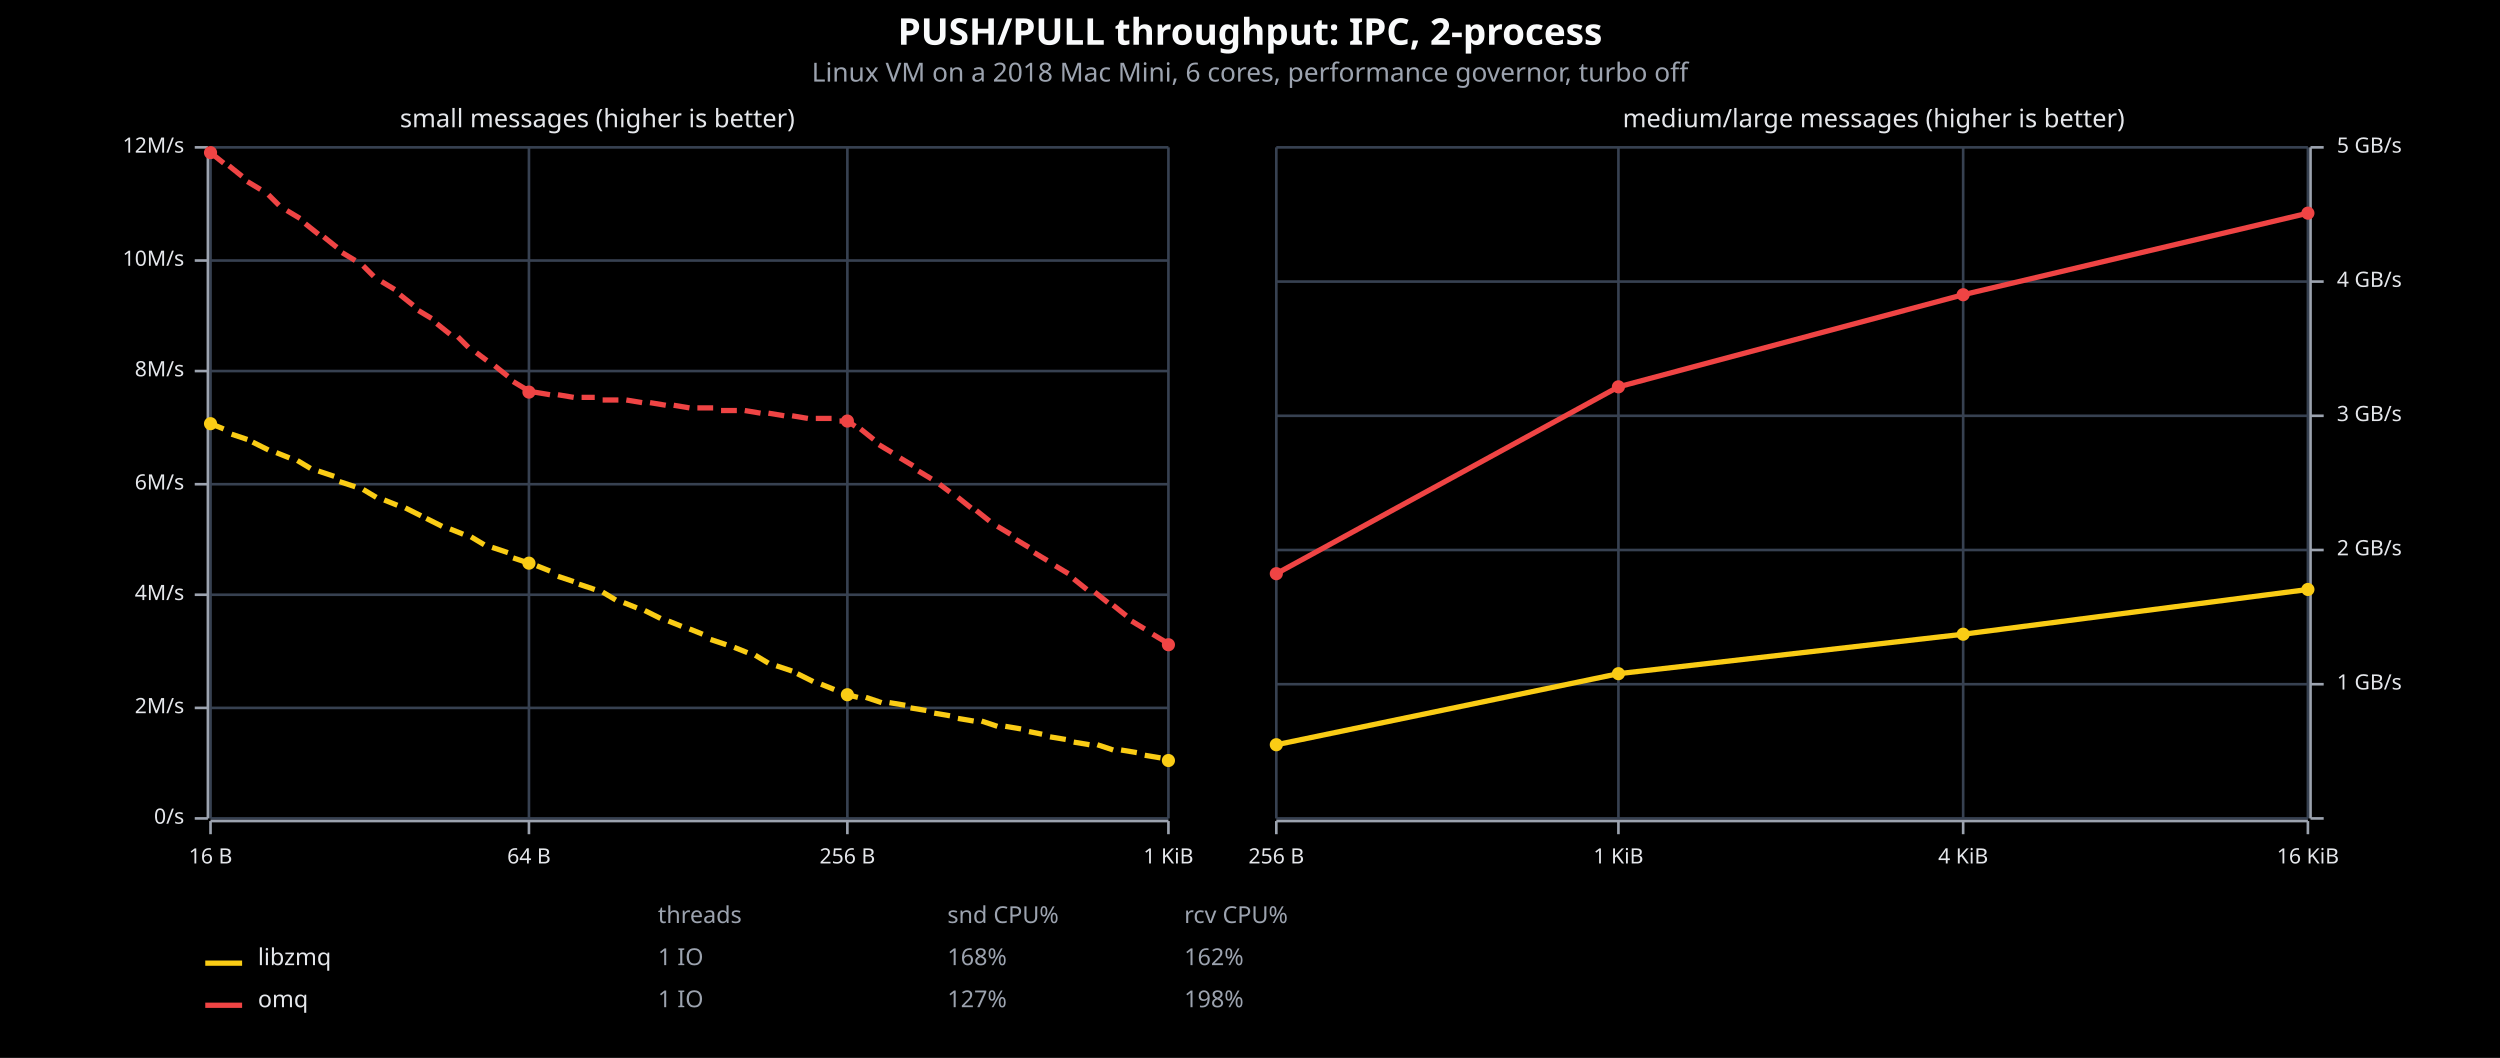
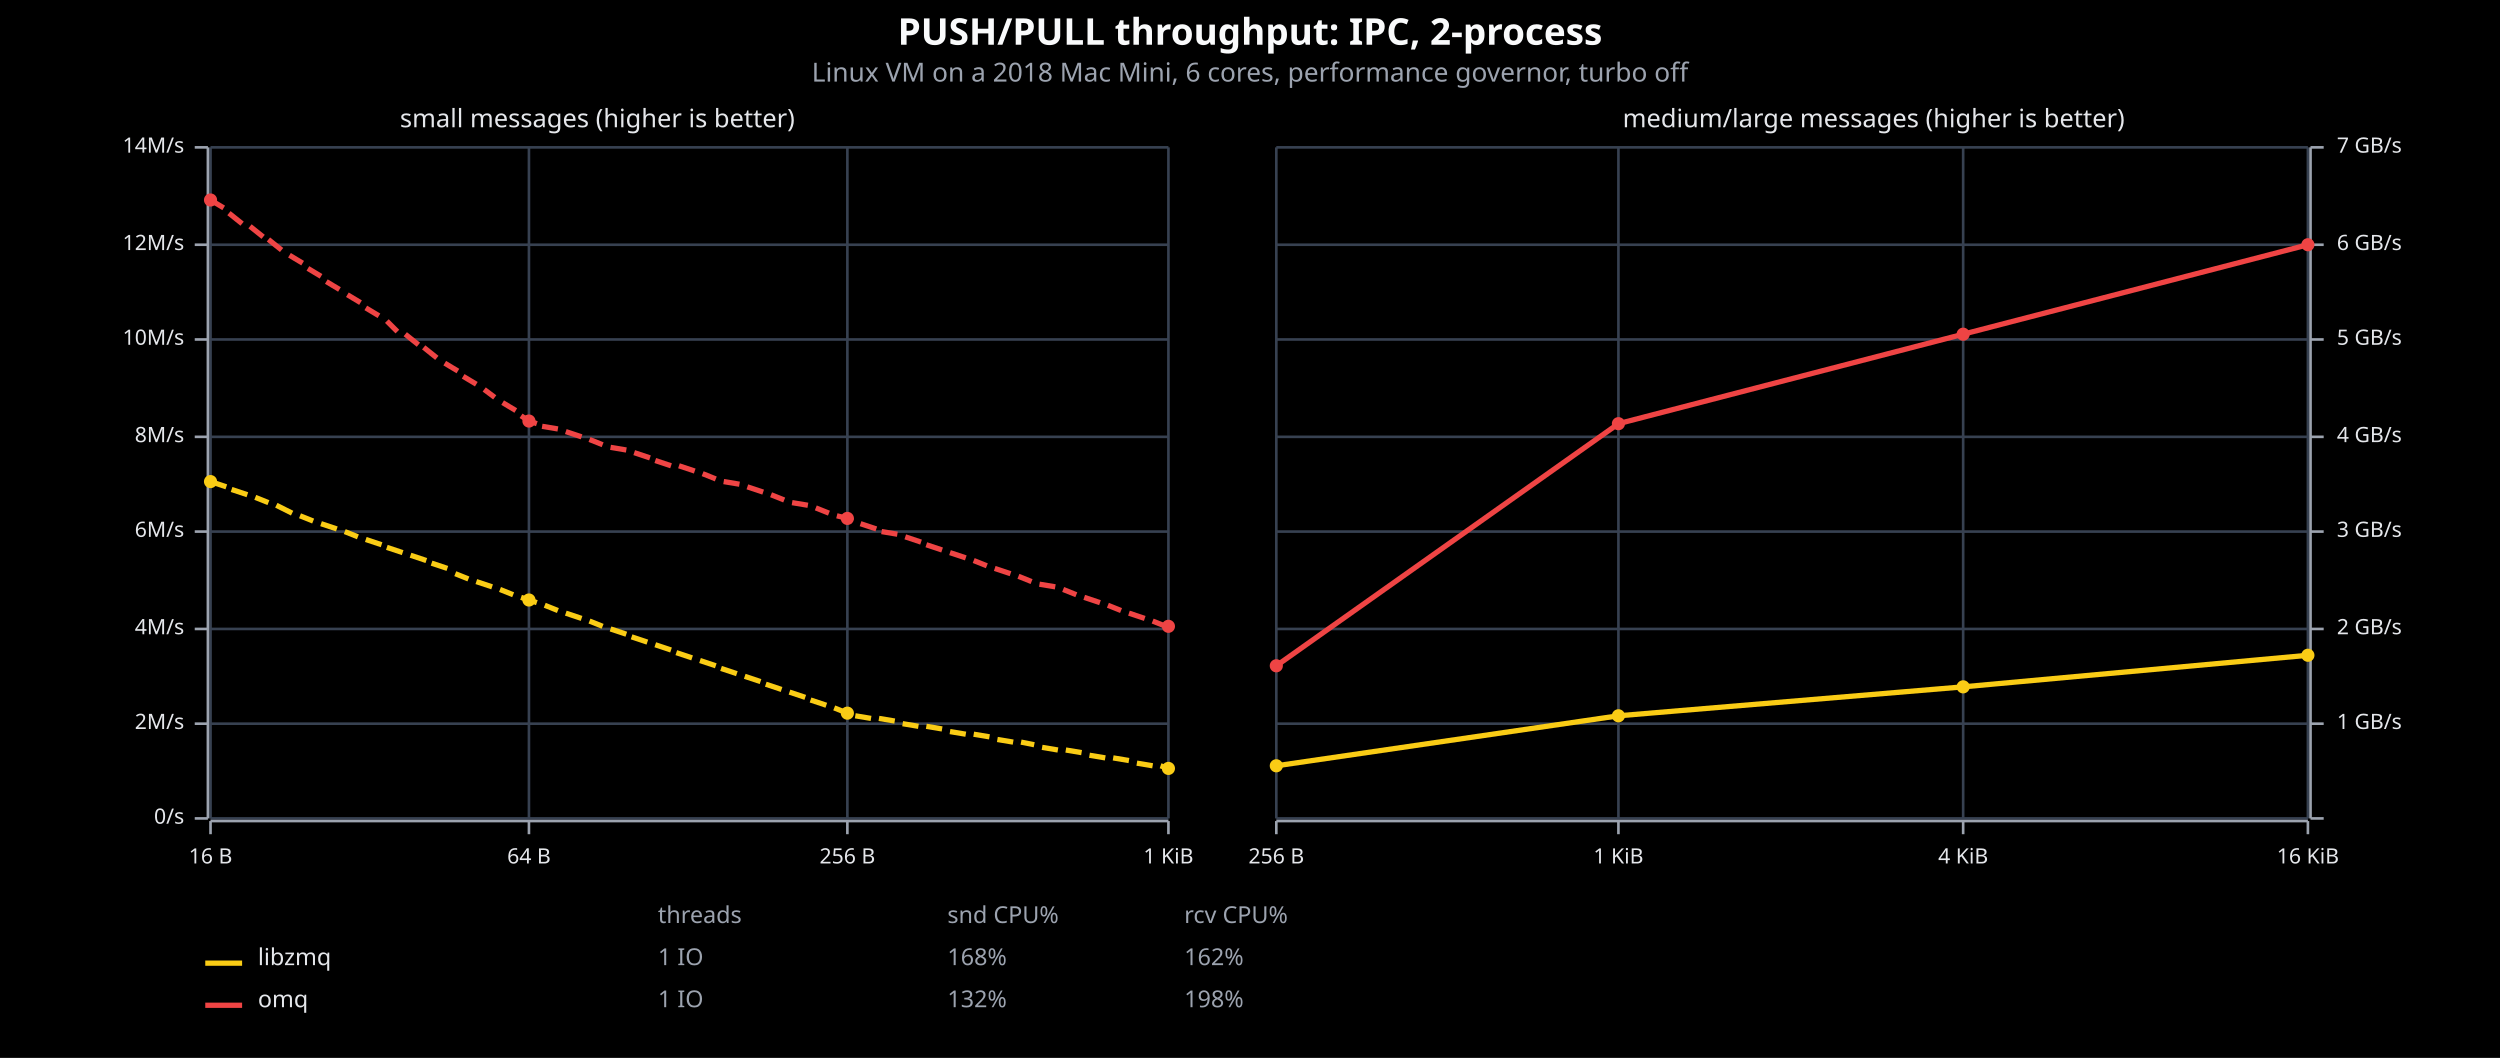
<svg xmlns="http://www.w3.org/2000/svg" viewBox="0 0 950 402" font-family="system-ui, -apple-system, sans-serif">
  <rect x="0" y="0" width="950" height="402" opacity="1" fill="#000000" stroke="none" />
  <text x="475" y="17" text-anchor="middle" font-family="sans-serif" font-size="14" font-weight="bold" fill="#F9FAFB">PUSH/PULL throughput: IPC, 2-process</text>
  <text x="475" y="31" text-anchor="middle" font-family="sans-serif" font-size="10" fill="#9CA3AF">Linux VM on a 2018 Mac Mini, 6 cores, performance governor, turbo off</text>
  <text x="227" y="41" dy="0.76em" text-anchor="middle" font-family="sans-serif" font-size="9.677" opacity="1" fill="#E5E7EB">
small messages (higher is better)
</text>
  <line opacity="1" stroke="#374151" stroke-width="1" x1="80" y1="311" x2="80" y2="56" />
  <line opacity="1" stroke="#374151" stroke-width="1" x1="201" y1="311" x2="201" y2="56" />
  <line opacity="1" stroke="#374151" stroke-width="1" x1="322" y1="311" x2="322" y2="56" />
  <line opacity="1" stroke="#374151" stroke-width="1" x1="444" y1="311" x2="444" y2="56" />
  <line opacity="1" stroke="#374151" stroke-width="1" x1="80" y1="311" x2="444" y2="311" />
-   <line opacity="1" stroke="#374151" stroke-width="1" x1="80" y1="269" x2="444" y2="269" />
-   <line opacity="1" stroke="#374151" stroke-width="1" x1="80" y1="226" x2="444" y2="226" />
-   <line opacity="1" stroke="#374151" stroke-width="1" x1="80" y1="184" x2="444" y2="184" />
-   <line opacity="1" stroke="#374151" stroke-width="1" x1="80" y1="141" x2="444" y2="141" />
-   <line opacity="1" stroke="#374151" stroke-width="1" x1="80" y1="99" x2="444" y2="99" />
+   <line opacity="1" stroke="#374151" stroke-width="1" x1="80" y1="275" x2="444" y2="275" />
+   <line opacity="1" stroke="#374151" stroke-width="1" x1="80" y1="239" x2="444" y2="239" />
+   <line opacity="1" stroke="#374151" stroke-width="1" x1="80" y1="202" x2="444" y2="202" />
+   <line opacity="1" stroke="#374151" stroke-width="1" x1="80" y1="166" x2="444" y2="166" />
+   <line opacity="1" stroke="#374151" stroke-width="1" x1="80" y1="129" x2="444" y2="129" />
+   <line opacity="1" stroke="#374151" stroke-width="1" x1="80" y1="93" x2="444" y2="93" />
  <line opacity="1" stroke="#374151" stroke-width="1" x1="80" y1="56" x2="444" y2="56" />
  <polyline fill="none" opacity="1" stroke="#9CA3AF" stroke-width="1" points="79,56 79,311 " />
  <text x="70" y="311" dy="0.5ex" text-anchor="end" font-family="sans-serif" font-size="8.065" opacity="1" fill="#E5E7EB">
0/s
</text>
  <polyline fill="none" opacity="1" stroke="#9CA3AF" stroke-width="1" points="74,311 79,311 " />
-   <text x="70" y="269" dy="0.5ex" text-anchor="end" font-family="sans-serif" font-size="8.065" opacity="1" fill="#E5E7EB">
+   <text x="70" y="275" dy="0.5ex" text-anchor="end" font-family="sans-serif" font-size="8.065" opacity="1" fill="#E5E7EB">
2M/s
</text>
-   <polyline fill="none" opacity="1" stroke="#9CA3AF" stroke-width="1" points="74,269 79,269 " />
-   <text x="70" y="226" dy="0.5ex" text-anchor="end" font-family="sans-serif" font-size="8.065" opacity="1" fill="#E5E7EB">
+   <polyline fill="none" opacity="1" stroke="#9CA3AF" stroke-width="1" points="74,275 79,275 " />
+   <text x="70" y="239" dy="0.5ex" text-anchor="end" font-family="sans-serif" font-size="8.065" opacity="1" fill="#E5E7EB">
4M/s
</text>
-   <polyline fill="none" opacity="1" stroke="#9CA3AF" stroke-width="1" points="74,226 79,226 " />
-   <text x="70" y="184" dy="0.5ex" text-anchor="end" font-family="sans-serif" font-size="8.065" opacity="1" fill="#E5E7EB">
+   <polyline fill="none" opacity="1" stroke="#9CA3AF" stroke-width="1" points="74,239 79,239 " />
+   <text x="70" y="202" dy="0.5ex" text-anchor="end" font-family="sans-serif" font-size="8.065" opacity="1" fill="#E5E7EB">
6M/s
</text>
-   <polyline fill="none" opacity="1" stroke="#9CA3AF" stroke-width="1" points="74,184 79,184 " />
-   <text x="70" y="141" dy="0.5ex" text-anchor="end" font-family="sans-serif" font-size="8.065" opacity="1" fill="#E5E7EB">
+   <polyline fill="none" opacity="1" stroke="#9CA3AF" stroke-width="1" points="74,202 79,202 " />
+   <text x="70" y="166" dy="0.5ex" text-anchor="end" font-family="sans-serif" font-size="8.065" opacity="1" fill="#E5E7EB">
8M/s
</text>
-   <polyline fill="none" opacity="1" stroke="#9CA3AF" stroke-width="1" points="74,141 79,141 " />
-   <text x="70" y="99" dy="0.5ex" text-anchor="end" font-family="sans-serif" font-size="8.065" opacity="1" fill="#E5E7EB">
+   <polyline fill="none" opacity="1" stroke="#9CA3AF" stroke-width="1" points="74,166 79,166 " />
+   <text x="70" y="129" dy="0.5ex" text-anchor="end" font-family="sans-serif" font-size="8.065" opacity="1" fill="#E5E7EB">
10M/s
</text>
-   <polyline fill="none" opacity="1" stroke="#9CA3AF" stroke-width="1" points="74,99 79,99 " />
+   <polyline fill="none" opacity="1" stroke="#9CA3AF" stroke-width="1" points="74,129 79,129 " />
+   <text x="70" y="93" dy="0.5ex" text-anchor="end" font-family="sans-serif" font-size="8.065" opacity="1" fill="#E5E7EB">
+ 12M/s
+ </text>
+   <polyline fill="none" opacity="1" stroke="#9CA3AF" stroke-width="1" points="74,93 79,93 " />
  <text x="70" y="56" dy="0.5ex" text-anchor="end" font-family="sans-serif" font-size="8.065" opacity="1" fill="#E5E7EB">
- 12M/s
+ 14M/s
</text>
  <polyline fill="none" opacity="1" stroke="#9CA3AF" stroke-width="1" points="74,56 79,56 " />
  <polyline fill="none" opacity="1" stroke="#9CA3AF" stroke-width="1" points="80,312 444,312 " />
  <text x="80" y="322" dy="0.76em" text-anchor="middle" font-family="sans-serif" font-size="8.065" opacity="1" fill="#E5E7EB">
16 B
</text>
  <polyline fill="none" opacity="1" stroke="#9CA3AF" stroke-width="1" points="80,312 80,317 " />
  <text x="201" y="322" dy="0.76em" text-anchor="middle" font-family="sans-serif" font-size="8.065" opacity="1" fill="#E5E7EB">
64 B
</text>
  <polyline fill="none" opacity="1" stroke="#9CA3AF" stroke-width="1" points="201,312 201,317 " />
  <text x="322" y="322" dy="0.76em" text-anchor="middle" font-family="sans-serif" font-size="8.065" opacity="1" fill="#E5E7EB">
256 B
</text>
  <polyline fill="none" opacity="1" stroke="#9CA3AF" stroke-width="1" points="322,312 322,317 " />
  <text x="444" y="322" dy="0.76em" text-anchor="middle" font-family="sans-serif" font-size="8.065" opacity="1" fill="#E5E7EB">
1 KiB
</text>
  <polyline fill="none" opacity="1" stroke="#9CA3AF" stroke-width="1" points="444,312 444,317 " />
-   <polyline fill="none" opacity="1" stroke="#EF4444" stroke-width="2" points="80,58 85,62 " />
-   <polyline fill="none" opacity="1" stroke="#EF4444" stroke-width="2" points="87,63 92,67 " />
-   <polyline fill="none" opacity="1" stroke="#EF4444" stroke-width="2" points="94,69 99,72 " />
-   <polyline fill="none" opacity="1" stroke="#EF4444" stroke-width="2" points="102,74 106,78 " />
-   <polyline fill="none" opacity="1" stroke="#EF4444" stroke-width="2" points="109,80 114,83 " />
-   <polyline fill="none" opacity="1" stroke="#EF4444" stroke-width="2" points="116,85 121,89 " />
-   <polyline fill="none" opacity="1" stroke="#EF4444" stroke-width="2" points="123,90 128,94 " />
-   <polyline fill="none" opacity="1" stroke="#EF4444" stroke-width="2" points="130,96 135,99 " />
-   <polyline fill="none" opacity="1" stroke="#EF4444" stroke-width="2" points="138,101 142,105 " />
-   <polyline fill="none" opacity="1" stroke="#EF4444" stroke-width="2" points="145,107 150,110 " />
-   <polyline fill="none" opacity="1" stroke="#EF4444" stroke-width="2" points="152,112 157,116 " />
-   <polyline fill="none" opacity="1" stroke="#EF4444" stroke-width="2" points="159,118 164,121 " />
-   <polyline fill="none" opacity="1" stroke="#EF4444" stroke-width="2" points="166,123 171,127 " />
-   <polyline fill="none" opacity="1" stroke="#EF4444" stroke-width="2" points="174,128 178,132 " />
-   <polyline fill="none" opacity="1" stroke="#EF4444" stroke-width="2" points="181,134 185,137 " />
-   <polyline fill="none" opacity="1" stroke="#EF4444" stroke-width="2" points="188,139 193,143 " />
-   <polyline fill="none" opacity="1" stroke="#EF4444" stroke-width="2" points="195,145 200,148 " />
-   <polyline fill="none" opacity="1" stroke="#EF4444" stroke-width="2" points="203,149 209,150 " />
-   <polyline fill="none" opacity="1" stroke="#EF4444" stroke-width="2" points="212,150 218,151 " />
-   <polyline fill="none" opacity="1" stroke="#EF4444" stroke-width="2" points="221,151 226,151 " />
-   <polyline fill="none" opacity="1" stroke="#EF4444" stroke-width="2" points="229,152 235,152 " />
-   <polyline fill="none" opacity="1" stroke="#EF4444" stroke-width="2" points="238,152 244,153 " />
-   <polyline fill="none" opacity="1" stroke="#EF4444" stroke-width="2" points="247,153 253,154 " />
-   <polyline fill="none" opacity="1" stroke="#EF4444" stroke-width="2" points="256,154 262,155 " />
-   <polyline fill="none" opacity="1" stroke="#EF4444" stroke-width="2" points="265,155 271,155 " />
-   <polyline fill="none" opacity="1" stroke="#EF4444" stroke-width="2" points="274,156 280,156 " />
-   <polyline fill="none" opacity="1" stroke="#EF4444" stroke-width="2" points="283,156 289,157 " />
-   <polyline fill="none" opacity="1" stroke="#EF4444" stroke-width="2" points="292,157 298,158 " />
-   <polyline fill="none" opacity="1" stroke="#EF4444" stroke-width="2" points="301,158 307,159 " />
-   <polyline fill="none" opacity="1" stroke="#EF4444" stroke-width="2" points="310,159 316,159 " />
-   <polyline fill="none" opacity="1" stroke="#EF4444" stroke-width="2" points="319,160 322,160 325,162 " />
-   <polyline fill="none" opacity="1" stroke="#EF4444" stroke-width="2" points="327,163 332,167 " />
-   <polyline fill="none" opacity="1" stroke="#EF4444" stroke-width="2" points="334,169 339,172 " />
-   <polyline fill="none" opacity="1" stroke="#EF4444" stroke-width="2" points="342,174 347,177 " />
-   <polyline fill="none" opacity="1" stroke="#EF4444" stroke-width="2" points="349,179 354,182 " />
-   <polyline fill="none" opacity="1" stroke="#EF4444" stroke-width="2" points="357,184 361,187 " />
-   <polyline fill="none" opacity="1" stroke="#EF4444" stroke-width="2" points="364,189 369,193 " />
-   <polyline fill="none" opacity="1" stroke="#EF4444" stroke-width="2" points="371,194 376,198 " />
-   <polyline fill="none" opacity="1" stroke="#EF4444" stroke-width="2" points="379,200 384,203 " />
-   <polyline fill="none" opacity="1" stroke="#EF4444" stroke-width="2" points="386,205 391,208 " />
-   <polyline fill="none" opacity="1" stroke="#EF4444" stroke-width="2" points="393,210 398,213 " />
-   <polyline fill="none" opacity="1" stroke="#EF4444" stroke-width="2" points="401,215 406,218 " />
-   <polyline fill="none" opacity="1" stroke="#EF4444" stroke-width="2" points="408,220 413,224 " />
-   <polyline fill="none" opacity="1" stroke="#EF4444" stroke-width="2" points="416,225 421,229 " />
-   <polyline fill="none" opacity="1" stroke="#EF4444" stroke-width="2" points="423,230 428,234 " />
-   <polyline fill="none" opacity="1" stroke="#EF4444" stroke-width="2" points="430,236 435,239 " />
-   <polyline fill="none" opacity="1" stroke="#EF4444" stroke-width="2" points="438,241 443,244 " />
-   <circle cx="80" cy="58" r="2.5" opacity="1" fill="#EF4444" stroke="none" stroke-width="1" />
-   <circle cx="201" cy="149" r="2.5" opacity="1" fill="#EF4444" stroke="none" stroke-width="1" />
-   <circle cx="322" cy="160" r="2.5" opacity="1" fill="#EF4444" stroke="none" stroke-width="1" />
-   <circle cx="444" cy="245" r="2.5" opacity="1" fill="#EF4444" stroke="none" stroke-width="1" />
-   <polyline fill="none" opacity="1" stroke="#FACC15" stroke-width="2" points="80,161 85,163 " />
-   <polyline fill="none" opacity="1" stroke="#FACC15" stroke-width="2" points="88,165 94,167 " />
-   <polyline fill="none" opacity="1" stroke="#FACC15" stroke-width="2" points="96,168 102,171 " />
-   <polyline fill="none" opacity="1" stroke="#FACC15" stroke-width="2" points="105,172 110,174 " />
-   <polyline fill="none" opacity="1" stroke="#FACC15" stroke-width="2" points="113,175 118,178 " />
-   <polyline fill="none" opacity="1" stroke="#FACC15" stroke-width="2" points="121,179 127,181 " />
-   <polyline fill="none" opacity="1" stroke="#FACC15" stroke-width="2" points="129,183 135,185 " />
-   <polyline fill="none" opacity="1" stroke="#FACC15" stroke-width="2" points="138,186 143,189 " />
-   <polyline fill="none" opacity="1" stroke="#FACC15" stroke-width="2" points="146,190 151,192 " />
-   <polyline fill="none" opacity="1" stroke="#FACC15" stroke-width="2" points="154,193 160,196 " />
-   <polyline fill="none" opacity="1" stroke="#FACC15" stroke-width="2" points="162,197 168,200 " />
-   <polyline fill="none" opacity="1" stroke="#FACC15" stroke-width="2" points="171,201 176,203 " />
-   <polyline fill="none" opacity="1" stroke="#FACC15" stroke-width="2" points="179,204 184,207 " />
-   <polyline fill="none" opacity="1" stroke="#FACC15" stroke-width="2" points="187,208 193,210 " />
-   <polyline fill="none" opacity="1" stroke="#FACC15" stroke-width="2" points="195,212 201,214 " />
-   <polyline fill="none" opacity="1" stroke="#FACC15" stroke-width="2" points="204,215 209,217 " />
-   <polyline fill="none" opacity="1" stroke="#FACC15" stroke-width="2" points="212,219 218,221 " />
-   <polyline fill="none" opacity="1" stroke="#FACC15" stroke-width="2" points="220,222 226,224 " />
-   <polyline fill="none" opacity="1" stroke="#FACC15" stroke-width="2" points="229,225 234,228 " />
-   <polyline fill="none" opacity="1" stroke="#FACC15" stroke-width="2" points="237,229 242,231 " />
-   <polyline fill="none" opacity="1" stroke="#FACC15" stroke-width="2" points="245,232 251,235 " />
-   <polyline fill="none" opacity="1" stroke="#FACC15" stroke-width="2" points="254,236 259,238 " />
-   <polyline fill="none" opacity="1" stroke="#FACC15" stroke-width="2" points="262,239 267,241 " />
-   <polyline fill="none" opacity="1" stroke="#FACC15" stroke-width="2" points="270,243 276,245 " />
-   <polyline fill="none" opacity="1" stroke="#FACC15" stroke-width="2" points="279,246 284,248 " />
-   <polyline fill="none" opacity="1" stroke="#FACC15" stroke-width="2" points="287,249 292,252 " />
-   <polyline fill="none" opacity="1" stroke="#FACC15" stroke-width="2" points="295,253 301,255 " />
-   <polyline fill="none" opacity="1" stroke="#FACC15" stroke-width="2" points="303,256 309,259 " />
-   <polyline fill="none" opacity="1" stroke="#FACC15" stroke-width="2" points="312,260 317,262 " />
-   <polyline fill="none" opacity="1" stroke="#FACC15" stroke-width="2" points="320,263 322,264 326,265 " />
-   <polyline fill="none" opacity="1" stroke="#FACC15" stroke-width="2" points="329,265 335,267 " />
-   <polyline fill="none" opacity="1" stroke="#FACC15" stroke-width="2" points="338,267 344,268 " />
-   <polyline fill="none" opacity="1" stroke="#FACC15" stroke-width="2" points="346,269 352,270 " />
-   <polyline fill="none" opacity="1" stroke="#FACC15" stroke-width="2" points="355,271 361,272 " />
-   <polyline fill="none" opacity="1" stroke="#FACC15" stroke-width="2" points="364,273 370,274 " />
-   <polyline fill="none" opacity="1" stroke="#FACC15" stroke-width="2" points="373,274 379,276 " />
-   <polyline fill="none" opacity="1" stroke="#FACC15" stroke-width="2" points="382,276 388,277 " />
-   <polyline fill="none" opacity="1" stroke="#FACC15" stroke-width="2" points="391,278 396,279 " />
-   <polyline fill="none" opacity="1" stroke="#FACC15" stroke-width="2" points="399,280 405,281 " />
-   <polyline fill="none" opacity="1" stroke="#FACC15" stroke-width="2" points="408,282 414,283 " />
-   <polyline fill="none" opacity="1" stroke="#FACC15" stroke-width="2" points="417,283 423,285 " />
-   <polyline fill="none" opacity="1" stroke="#FACC15" stroke-width="2" points="426,285 432,286 " />
-   <polyline fill="none" opacity="1" stroke="#FACC15" stroke-width="2" points="435,287 441,288 " />
-   <polyline fill="none" opacity="1" stroke="#FACC15" stroke-width="2" points="443,289 444,289 " />
-   <circle cx="80" cy="161" r="2.5" opacity="1" fill="#FACC15" stroke="none" stroke-width="1" />
-   <circle cx="201" cy="214" r="2.5" opacity="1" fill="#FACC15" stroke="none" stroke-width="1" />
-   <circle cx="322" cy="264" r="2.5" opacity="1" fill="#FACC15" stroke="none" stroke-width="1" />
-   <circle cx="444" cy="289" r="2.5" opacity="1" fill="#FACC15" stroke="none" stroke-width="1" />
+   <polyline fill="none" opacity="1" stroke="#EF4444" stroke-width="2" points="80,76 85,79 " />
+   <polyline fill="none" opacity="1" stroke="#EF4444" stroke-width="2" points="87,81 92,85 " />
+   <polyline fill="none" opacity="1" stroke="#EF4444" stroke-width="2" points="95,86 100,90 " />
+   <polyline fill="none" opacity="1" stroke="#EF4444" stroke-width="2" points="102,91 107,95 " />
+   <polyline fill="none" opacity="1" stroke="#EF4444" stroke-width="2" points="110,97 115,100 " />
+   <polyline fill="none" opacity="1" stroke="#EF4444" stroke-width="2" points="117,102 122,105 " />
+   <polyline fill="none" opacity="1" stroke="#EF4444" stroke-width="2" points="124,107 129,110 " />
+   <polyline fill="none" opacity="1" stroke="#EF4444" stroke-width="2" points="132,112 137,115 " />
+   <polyline fill="none" opacity="1" stroke="#EF4444" stroke-width="2" points="139,117 144,120 " />
+   <polyline fill="none" opacity="1" stroke="#EF4444" stroke-width="2" points="147,122 151,126 " />
+   <polyline fill="none" opacity="1" stroke="#EF4444" stroke-width="2" points="154,127 159,131 " />
+   <polyline fill="none" opacity="1" stroke="#EF4444" stroke-width="2" points="161,132 166,136 " />
+   <polyline fill="none" opacity="1" stroke="#EF4444" stroke-width="2" points="169,138 174,141 " />
+   <polyline fill="none" opacity="1" stroke="#EF4444" stroke-width="2" points="176,143 181,146 " />
+   <polyline fill="none" opacity="1" stroke="#EF4444" stroke-width="2" points="184,148 188,151 " />
+   <polyline fill="none" opacity="1" stroke="#EF4444" stroke-width="2" points="191,153 196,156 " />
+   <polyline fill="none" opacity="1" stroke="#EF4444" stroke-width="2" points="198,158 201,160 204,161 " />
+   <polyline fill="none" opacity="1" stroke="#EF4444" stroke-width="2" points="206,162 212,163 " />
+   <polyline fill="none" opacity="1" stroke="#EF4444" stroke-width="2" points="215,164 221,166 " />
+   <polyline fill="none" opacity="1" stroke="#EF4444" stroke-width="2" points="224,167 229,169 " />
+   <polyline fill="none" opacity="1" stroke="#EF4444" stroke-width="2" points="232,170 238,171 " />
+   <polyline fill="none" opacity="1" stroke="#EF4444" stroke-width="2" points="241,172 247,174 " />
+   <polyline fill="none" opacity="1" stroke="#EF4444" stroke-width="2" points="249,175 255,177 " />
+   <polyline fill="none" opacity="1" stroke="#EF4444" stroke-width="2" points="258,177 264,179 " />
+   <polyline fill="none" opacity="1" stroke="#EF4444" stroke-width="2" points="267,180 272,182 " />
+   <polyline fill="none" opacity="1" stroke="#EF4444" stroke-width="2" points="275,183 281,184 " />
+   <polyline fill="none" opacity="1" stroke="#EF4444" stroke-width="2" points="284,185 290,187 " />
+   <polyline fill="none" opacity="1" stroke="#EF4444" stroke-width="2" points="293,188 298,190 " />
+   <polyline fill="none" opacity="1" stroke="#EF4444" stroke-width="2" points="301,191 307,192 " />
+   <polyline fill="none" opacity="1" stroke="#EF4444" stroke-width="2" points="310,193 315,195 " />
+   <polyline fill="none" opacity="1" stroke="#EF4444" stroke-width="2" points="318,196 322,197 324,198 " />
+   <polyline fill="none" opacity="1" stroke="#EF4444" stroke-width="2" points="327,199 333,201 " />
+   <polyline fill="none" opacity="1" stroke="#EF4444" stroke-width="2" points="335,202 341,203 " />
+   <polyline fill="none" opacity="1" stroke="#EF4444" stroke-width="2" points="344,204 350,206 " />
+   <polyline fill="none" opacity="1" stroke="#EF4444" stroke-width="2" points="352,207 358,209 " />
+   <polyline fill="none" opacity="1" stroke="#EF4444" stroke-width="2" points="361,210 367,212 " />
+   <polyline fill="none" opacity="1" stroke="#EF4444" stroke-width="2" points="370,213 375,215 " />
+   <polyline fill="none" opacity="1" stroke="#EF4444" stroke-width="2" points="378,216 384,218 " />
+   <polyline fill="none" opacity="1" stroke="#EF4444" stroke-width="2" points="387,219 392,221 " />
+   <polyline fill="none" opacity="1" stroke="#EF4444" stroke-width="2" points="395,222 401,223 " />
+   <polyline fill="none" opacity="1" stroke="#EF4444" stroke-width="2" points="404,224 409,226 " />
+   <polyline fill="none" opacity="1" stroke="#EF4444" stroke-width="2" points="412,227 418,229 " />
+   <polyline fill="none" opacity="1" stroke="#EF4444" stroke-width="2" points="421,230 426,232 " />
+   <polyline fill="none" opacity="1" stroke="#EF4444" stroke-width="2" points="429,233 435,235 " />
+   <polyline fill="none" opacity="1" stroke="#EF4444" stroke-width="2" points="438,236 443,238 " />
+   <circle cx="80" cy="76" r="2.5" opacity="1" fill="#EF4444" stroke="none" stroke-width="1" />
+   <circle cx="201" cy="160" r="2.5" opacity="1" fill="#EF4444" stroke="none" stroke-width="1" />
+   <circle cx="322" cy="197" r="2.5" opacity="1" fill="#EF4444" stroke="none" stroke-width="1" />
+   <circle cx="444" cy="238" r="2.5" opacity="1" fill="#EF4444" stroke="none" stroke-width="1" />
+   <polyline fill="none" opacity="1" stroke="#FACC15" stroke-width="2" points="80,183 86,185 " />
+   <polyline fill="none" opacity="1" stroke="#FACC15" stroke-width="2" points="88,186 94,188 " />
+   <polyline fill="none" opacity="1" stroke="#FACC15" stroke-width="2" points="97,189 102,191 " />
+   <polyline fill="none" opacity="1" stroke="#FACC15" stroke-width="2" points="105,192 111,195 " />
+   <polyline fill="none" opacity="1" stroke="#FACC15" stroke-width="2" points="114,196 119,198 " />
+   <polyline fill="none" opacity="1" stroke="#FACC15" stroke-width="2" points="122,199 128,201 " />
+   <polyline fill="none" opacity="1" stroke="#FACC15" stroke-width="2" points="131,202 136,204 " />
+   <polyline fill="none" opacity="1" stroke="#FACC15" stroke-width="2" points="139,205 145,207 " />
+   <polyline fill="none" opacity="1" stroke="#FACC15" stroke-width="2" points="147,208 153,210 " />
+   <polyline fill="none" opacity="1" stroke="#FACC15" stroke-width="2" points="156,211 162,213 " />
+   <polyline fill="none" opacity="1" stroke="#FACC15" stroke-width="2" points="164,214 170,216 " />
+   <polyline fill="none" opacity="1" stroke="#FACC15" stroke-width="2" points="173,218 178,220 " />
+   <polyline fill="none" opacity="1" stroke="#FACC15" stroke-width="2" points="181,221 187,223 " />
+   <polyline fill="none" opacity="1" stroke="#FACC15" stroke-width="2" points="190,224 195,226 " />
+   <polyline fill="none" opacity="1" stroke="#FACC15" stroke-width="2" points="198,227 201,228 204,229 " />
+   <polyline fill="none" opacity="1" stroke="#FACC15" stroke-width="2" points="207,230 212,232 " />
+   <polyline fill="none" opacity="1" stroke="#FACC15" stroke-width="2" points="215,233 221,235 " />
+   <polyline fill="none" opacity="1" stroke="#FACC15" stroke-width="2" points="224,236 229,238 " />
+   <polyline fill="none" opacity="1" stroke="#FACC15" stroke-width="2" points="232,239 238,241 " />
+   <polyline fill="none" opacity="1" stroke="#FACC15" stroke-width="2" points="240,242 246,244 " />
+   <polyline fill="none" opacity="1" stroke="#FACC15" stroke-width="2" points="249,245 255,247 " />
+   <polyline fill="none" opacity="1" stroke="#FACC15" stroke-width="2" points="257,248 263,250 " />
+   <polyline fill="none" opacity="1" stroke="#FACC15" stroke-width="2" points="266,251 272,253 " />
+   <polyline fill="none" opacity="1" stroke="#FACC15" stroke-width="2" points="274,254 280,256 " />
+   <polyline fill="none" opacity="1" stroke="#FACC15" stroke-width="2" points="283,257 289,259 " />
+   <polyline fill="none" opacity="1" stroke="#FACC15" stroke-width="2" points="291,260 297,262 " />
+   <polyline fill="none" opacity="1" stroke="#FACC15" stroke-width="2" points="300,263 306,265 " />
+   <polyline fill="none" opacity="1" stroke="#FACC15" stroke-width="2" points="308,266 314,268 " />
+   <polyline fill="none" opacity="1" stroke="#FACC15" stroke-width="2" points="317,269 322,271 322,271 " />
+   <polyline fill="none" opacity="1" stroke="#FACC15" stroke-width="2" points="325,272 331,273 " />
+   <polyline fill="none" opacity="1" stroke="#FACC15" stroke-width="2" points="334,273 340,274 " />
+   <polyline fill="none" opacity="1" stroke="#FACC15" stroke-width="2" points="343,275 349,276 " />
+   <polyline fill="none" opacity="1" stroke="#FACC15" stroke-width="2" points="352,276 358,277 " />
+   <polyline fill="none" opacity="1" stroke="#FACC15" stroke-width="2" points="361,278 367,279 " />
+   <polyline fill="none" opacity="1" stroke="#FACC15" stroke-width="2" points="370,279 376,280 " />
+   <polyline fill="none" opacity="1" stroke="#FACC15" stroke-width="2" points="379,281 385,282 " />
+   <polyline fill="none" opacity="1" stroke="#FACC15" stroke-width="2" points="388,282 393,283 " />
+   <polyline fill="none" opacity="1" stroke="#FACC15" stroke-width="2" points="396,284 402,285 " />
+   <polyline fill="none" opacity="1" stroke="#FACC15" stroke-width="2" points="405,285 411,286 " />
+   <polyline fill="none" opacity="1" stroke="#FACC15" stroke-width="2" points="414,287 420,288 " />
+   <polyline fill="none" opacity="1" stroke="#FACC15" stroke-width="2" points="423,288 429,289 " />
+   <polyline fill="none" opacity="1" stroke="#FACC15" stroke-width="2" points="432,290 438,291 " />
+   <polyline fill="none" opacity="1" stroke="#FACC15" stroke-width="2" points="441,291 444,292 " />
+   <circle cx="80" cy="183" r="2.5" opacity="1" fill="#FACC15" stroke="none" stroke-width="1" />
+   <circle cx="201" cy="228" r="2.5" opacity="1" fill="#FACC15" stroke="none" stroke-width="1" />
+   <circle cx="322" cy="271" r="2.5" opacity="1" fill="#FACC15" stroke="none" stroke-width="1" />
+   <circle cx="444" cy="292" r="2.5" opacity="1" fill="#FACC15" stroke="none" stroke-width="1" />
  <text x="712" y="41" dy="0.76em" text-anchor="middle" font-family="sans-serif" font-size="9.677" opacity="1" fill="#E5E7EB">
medium/large messages (higher is better)
</text>
  <line opacity="1" stroke="#374151" stroke-width="1" x1="485" y1="311" x2="485" y2="56" />
  <line opacity="1" stroke="#374151" stroke-width="1" x1="615" y1="311" x2="615" y2="56" />
  <line opacity="1" stroke="#374151" stroke-width="1" x1="746" y1="311" x2="746" y2="56" />
  <line opacity="1" stroke="#374151" stroke-width="1" x1="877" y1="311" x2="877" y2="56" />
  <line opacity="1" stroke="#374151" stroke-width="1" x1="485" y1="311" x2="877" y2="311" />
-   <line opacity="1" stroke="#374151" stroke-width="1" x1="485" y1="260" x2="877" y2="260" />
-   <line opacity="1" stroke="#374151" stroke-width="1" x1="485" y1="209" x2="877" y2="209" />
-   <line opacity="1" stroke="#374151" stroke-width="1" x1="485" y1="158" x2="877" y2="158" />
-   <line opacity="1" stroke="#374151" stroke-width="1" x1="485" y1="107" x2="877" y2="107" />
+   <line opacity="1" stroke="#374151" stroke-width="1" x1="485" y1="275" x2="877" y2="275" />
+   <line opacity="1" stroke="#374151" stroke-width="1" x1="485" y1="239" x2="877" y2="239" />
+   <line opacity="1" stroke="#374151" stroke-width="1" x1="485" y1="202" x2="877" y2="202" />
+   <line opacity="1" stroke="#374151" stroke-width="1" x1="485" y1="166" x2="877" y2="166" />
+   <line opacity="1" stroke="#374151" stroke-width="1" x1="485" y1="129" x2="877" y2="129" />
+   <line opacity="1" stroke="#374151" stroke-width="1" x1="485" y1="93" x2="877" y2="93" />
  <line opacity="1" stroke="#374151" stroke-width="1" x1="485" y1="56" x2="877" y2="56" />
  <polyline fill="none" opacity="1" stroke="#9CA3AF" stroke-width="1" points="485,312 877,312 " />
  <text x="485" y="322" dy="0.76em" text-anchor="middle" font-family="sans-serif" font-size="8.065" opacity="1" fill="#E5E7EB">
256 B
</text>
  <polyline fill="none" opacity="1" stroke="#9CA3AF" stroke-width="1" points="485,312 485,317 " />
  <text x="615" y="322" dy="0.76em" text-anchor="middle" font-family="sans-serif" font-size="8.065" opacity="1" fill="#E5E7EB">
1 KiB
</text>
  <polyline fill="none" opacity="1" stroke="#9CA3AF" stroke-width="1" points="615,312 615,317 " />
  <text x="746" y="322" dy="0.76em" text-anchor="middle" font-family="sans-serif" font-size="8.065" opacity="1" fill="#E5E7EB">
4 KiB
</text>
  <polyline fill="none" opacity="1" stroke="#9CA3AF" stroke-width="1" points="746,312 746,317 " />
  <text x="877" y="322" dy="0.76em" text-anchor="middle" font-family="sans-serif" font-size="8.065" opacity="1" fill="#E5E7EB">
16 KiB
</text>
  <polyline fill="none" opacity="1" stroke="#9CA3AF" stroke-width="1" points="877,312 877,317 " />
  <polyline fill="none" opacity="1" stroke="#9CA3AF" stroke-width="1" points="878,56 878,311 " />
  <text x="888" y="311" dy="0.5ex" text-anchor="start" font-family="sans-serif" font-size="8.065" opacity="1" fill="#E5E7EB">

</text>
  <polyline fill="none" opacity="1" stroke="#9CA3AF" stroke-width="1" points="878,311 883,311 " />
-   <text x="888" y="260" dy="0.5ex" text-anchor="start" font-family="sans-serif" font-size="8.065" opacity="1" fill="#E5E7EB">
+   <text x="888" y="275" dy="0.5ex" text-anchor="start" font-family="sans-serif" font-size="8.065" opacity="1" fill="#E5E7EB">
1 GB/s
</text>
-   <polyline fill="none" opacity="1" stroke="#9CA3AF" stroke-width="1" points="878,260 883,260 " />
-   <text x="888" y="209" dy="0.5ex" text-anchor="start" font-family="sans-serif" font-size="8.065" opacity="1" fill="#E5E7EB">
+   <polyline fill="none" opacity="1" stroke="#9CA3AF" stroke-width="1" points="878,275 883,275 " />
+   <text x="888" y="239" dy="0.5ex" text-anchor="start" font-family="sans-serif" font-size="8.065" opacity="1" fill="#E5E7EB">
2 GB/s
</text>
-   <polyline fill="none" opacity="1" stroke="#9CA3AF" stroke-width="1" points="878,209 883,209 " />
-   <text x="888" y="158" dy="0.5ex" text-anchor="start" font-family="sans-serif" font-size="8.065" opacity="1" fill="#E5E7EB">
+   <polyline fill="none" opacity="1" stroke="#9CA3AF" stroke-width="1" points="878,239 883,239 " />
+   <text x="888" y="202" dy="0.5ex" text-anchor="start" font-family="sans-serif" font-size="8.065" opacity="1" fill="#E5E7EB">
3 GB/s
</text>
-   <polyline fill="none" opacity="1" stroke="#9CA3AF" stroke-width="1" points="878,158 883,158 " />
-   <text x="888" y="107" dy="0.5ex" text-anchor="start" font-family="sans-serif" font-size="8.065" opacity="1" fill="#E5E7EB">
+   <polyline fill="none" opacity="1" stroke="#9CA3AF" stroke-width="1" points="878,202 883,202 " />
+   <text x="888" y="166" dy="0.5ex" text-anchor="start" font-family="sans-serif" font-size="8.065" opacity="1" fill="#E5E7EB">
4 GB/s
</text>
-   <polyline fill="none" opacity="1" stroke="#9CA3AF" stroke-width="1" points="878,107 883,107 " />
+   <polyline fill="none" opacity="1" stroke="#9CA3AF" stroke-width="1" points="878,166 883,166 " />
+   <text x="888" y="129" dy="0.5ex" text-anchor="start" font-family="sans-serif" font-size="8.065" opacity="1" fill="#E5E7EB">
+ 5 GB/s
+ </text>
+   <polyline fill="none" opacity="1" stroke="#9CA3AF" stroke-width="1" points="878,129 883,129 " />
+   <text x="888" y="93" dy="0.5ex" text-anchor="start" font-family="sans-serif" font-size="8.065" opacity="1" fill="#E5E7EB">
+ 6 GB/s
+ </text>
+   <polyline fill="none" opacity="1" stroke="#9CA3AF" stroke-width="1" points="878,93 883,93 " />
  <text x="888" y="56" dy="0.5ex" text-anchor="start" font-family="sans-serif" font-size="8.065" opacity="1" fill="#E5E7EB">
- 5 GB/s
+ 7 GB/s
</text>
  <polyline fill="none" opacity="1" stroke="#9CA3AF" stroke-width="1" points="878,56 883,56 " />
-   <polyline fill="none" opacity="1" stroke="#EF4444" stroke-width="2" points="485,218 615,147 746,112 877,81 " />
-   <circle cx="485" cy="218" r="2.5" opacity="1" fill="#EF4444" stroke="none" stroke-width="1" />
-   <circle cx="615" cy="147" r="2.5" opacity="1" fill="#EF4444" stroke="none" stroke-width="1" />
-   <circle cx="746" cy="112" r="2.5" opacity="1" fill="#EF4444" stroke="none" stroke-width="1" />
-   <circle cx="877" cy="81" r="2.5" opacity="1" fill="#EF4444" stroke="none" stroke-width="1" />
-   <polyline fill="none" opacity="1" stroke="#FACC15" stroke-width="2" points="485,283 615,256 746,241 877,224 " />
-   <circle cx="485" cy="283" r="2.5" opacity="1" fill="#FACC15" stroke="none" stroke-width="1" />
-   <circle cx="615" cy="256" r="2.5" opacity="1" fill="#FACC15" stroke="none" stroke-width="1" />
-   <circle cx="746" cy="241" r="2.5" opacity="1" fill="#FACC15" stroke="none" stroke-width="1" />
-   <circle cx="877" cy="224" r="2.5" opacity="1" fill="#FACC15" stroke="none" stroke-width="1" />
+   <polyline fill="none" opacity="1" stroke="#EF4444" stroke-width="2" points="485,253 615,161 746,127 877,93 " />
+   <circle cx="485" cy="253" r="2.5" opacity="1" fill="#EF4444" stroke="none" stroke-width="1" />
+   <circle cx="615" cy="161" r="2.5" opacity="1" fill="#EF4444" stroke="none" stroke-width="1" />
+   <circle cx="746" cy="127" r="2.5" opacity="1" fill="#EF4444" stroke="none" stroke-width="1" />
+   <circle cx="877" cy="93" r="2.5" opacity="1" fill="#EF4444" stroke="none" stroke-width="1" />
+   <polyline fill="none" opacity="1" stroke="#FACC15" stroke-width="2" points="485,291 615,272 746,261 877,249 " />
+   <circle cx="485" cy="291" r="2.5" opacity="1" fill="#FACC15" stroke="none" stroke-width="1" />
+   <circle cx="615" cy="272" r="2.5" opacity="1" fill="#FACC15" stroke="none" stroke-width="1" />
+   <circle cx="746" cy="261" r="2.5" opacity="1" fill="#FACC15" stroke="none" stroke-width="1" />
+   <circle cx="877" cy="249" r="2.5" opacity="1" fill="#FACC15" stroke="none" stroke-width="1" />
  <text x="250" y="344" dy="0.76em" text-anchor="start" font-family="sans-serif" font-size="8.871" opacity="1" fill="#9CA3AF">
threads
</text>
  <text x="360" y="344" dy="0.76em" text-anchor="start" font-family="sans-serif" font-size="8.871" opacity="1" fill="#9CA3AF">
snd CPU%
</text>
  <text x="450" y="344" dy="0.76em" text-anchor="start" font-family="sans-serif" font-size="8.871" opacity="1" fill="#9CA3AF">
rcv CPU%
</text>
  <polyline fill="none" opacity="1" stroke="#FACC15" stroke-width="2" points="78,366 92,366 " />
  <text x="98" y="360" dy="0.76em" text-anchor="start" font-family="sans-serif" font-size="8.871" opacity="1" fill="#E5E7EB">
libzmq
</text>
  <text x="250" y="360" dy="0.76em" text-anchor="start" font-family="sans-serif" font-size="8.871" opacity="1" fill="#9CA3AF">
1 IO
</text>
  <text x="360" y="360" dy="0.76em" text-anchor="start" font-family="sans-serif" font-size="8.871" opacity="1" fill="#9CA3AF">
168%
</text>
  <text x="450" y="360" dy="0.76em" text-anchor="start" font-family="sans-serif" font-size="8.871" opacity="1" fill="#9CA3AF">
162%
</text>
  <polyline fill="none" opacity="1" stroke="#EF4444" stroke-width="2" points="78,382 92,382 " />
  <text x="98" y="376" dy="0.76em" text-anchor="start" font-family="sans-serif" font-size="8.871" opacity="1" fill="#E5E7EB">
omq
</text>
  <text x="250" y="376" dy="0.76em" text-anchor="start" font-family="sans-serif" font-size="8.871" opacity="1" fill="#9CA3AF">
1 IO
</text>
  <text x="360" y="376" dy="0.76em" text-anchor="start" font-family="sans-serif" font-size="8.871" opacity="1" fill="#9CA3AF">
- 127%
+ 132%
</text>
  <text x="450" y="376" dy="0.76em" text-anchor="start" font-family="sans-serif" font-size="8.871" opacity="1" fill="#9CA3AF">
198%
</text>
</svg>
